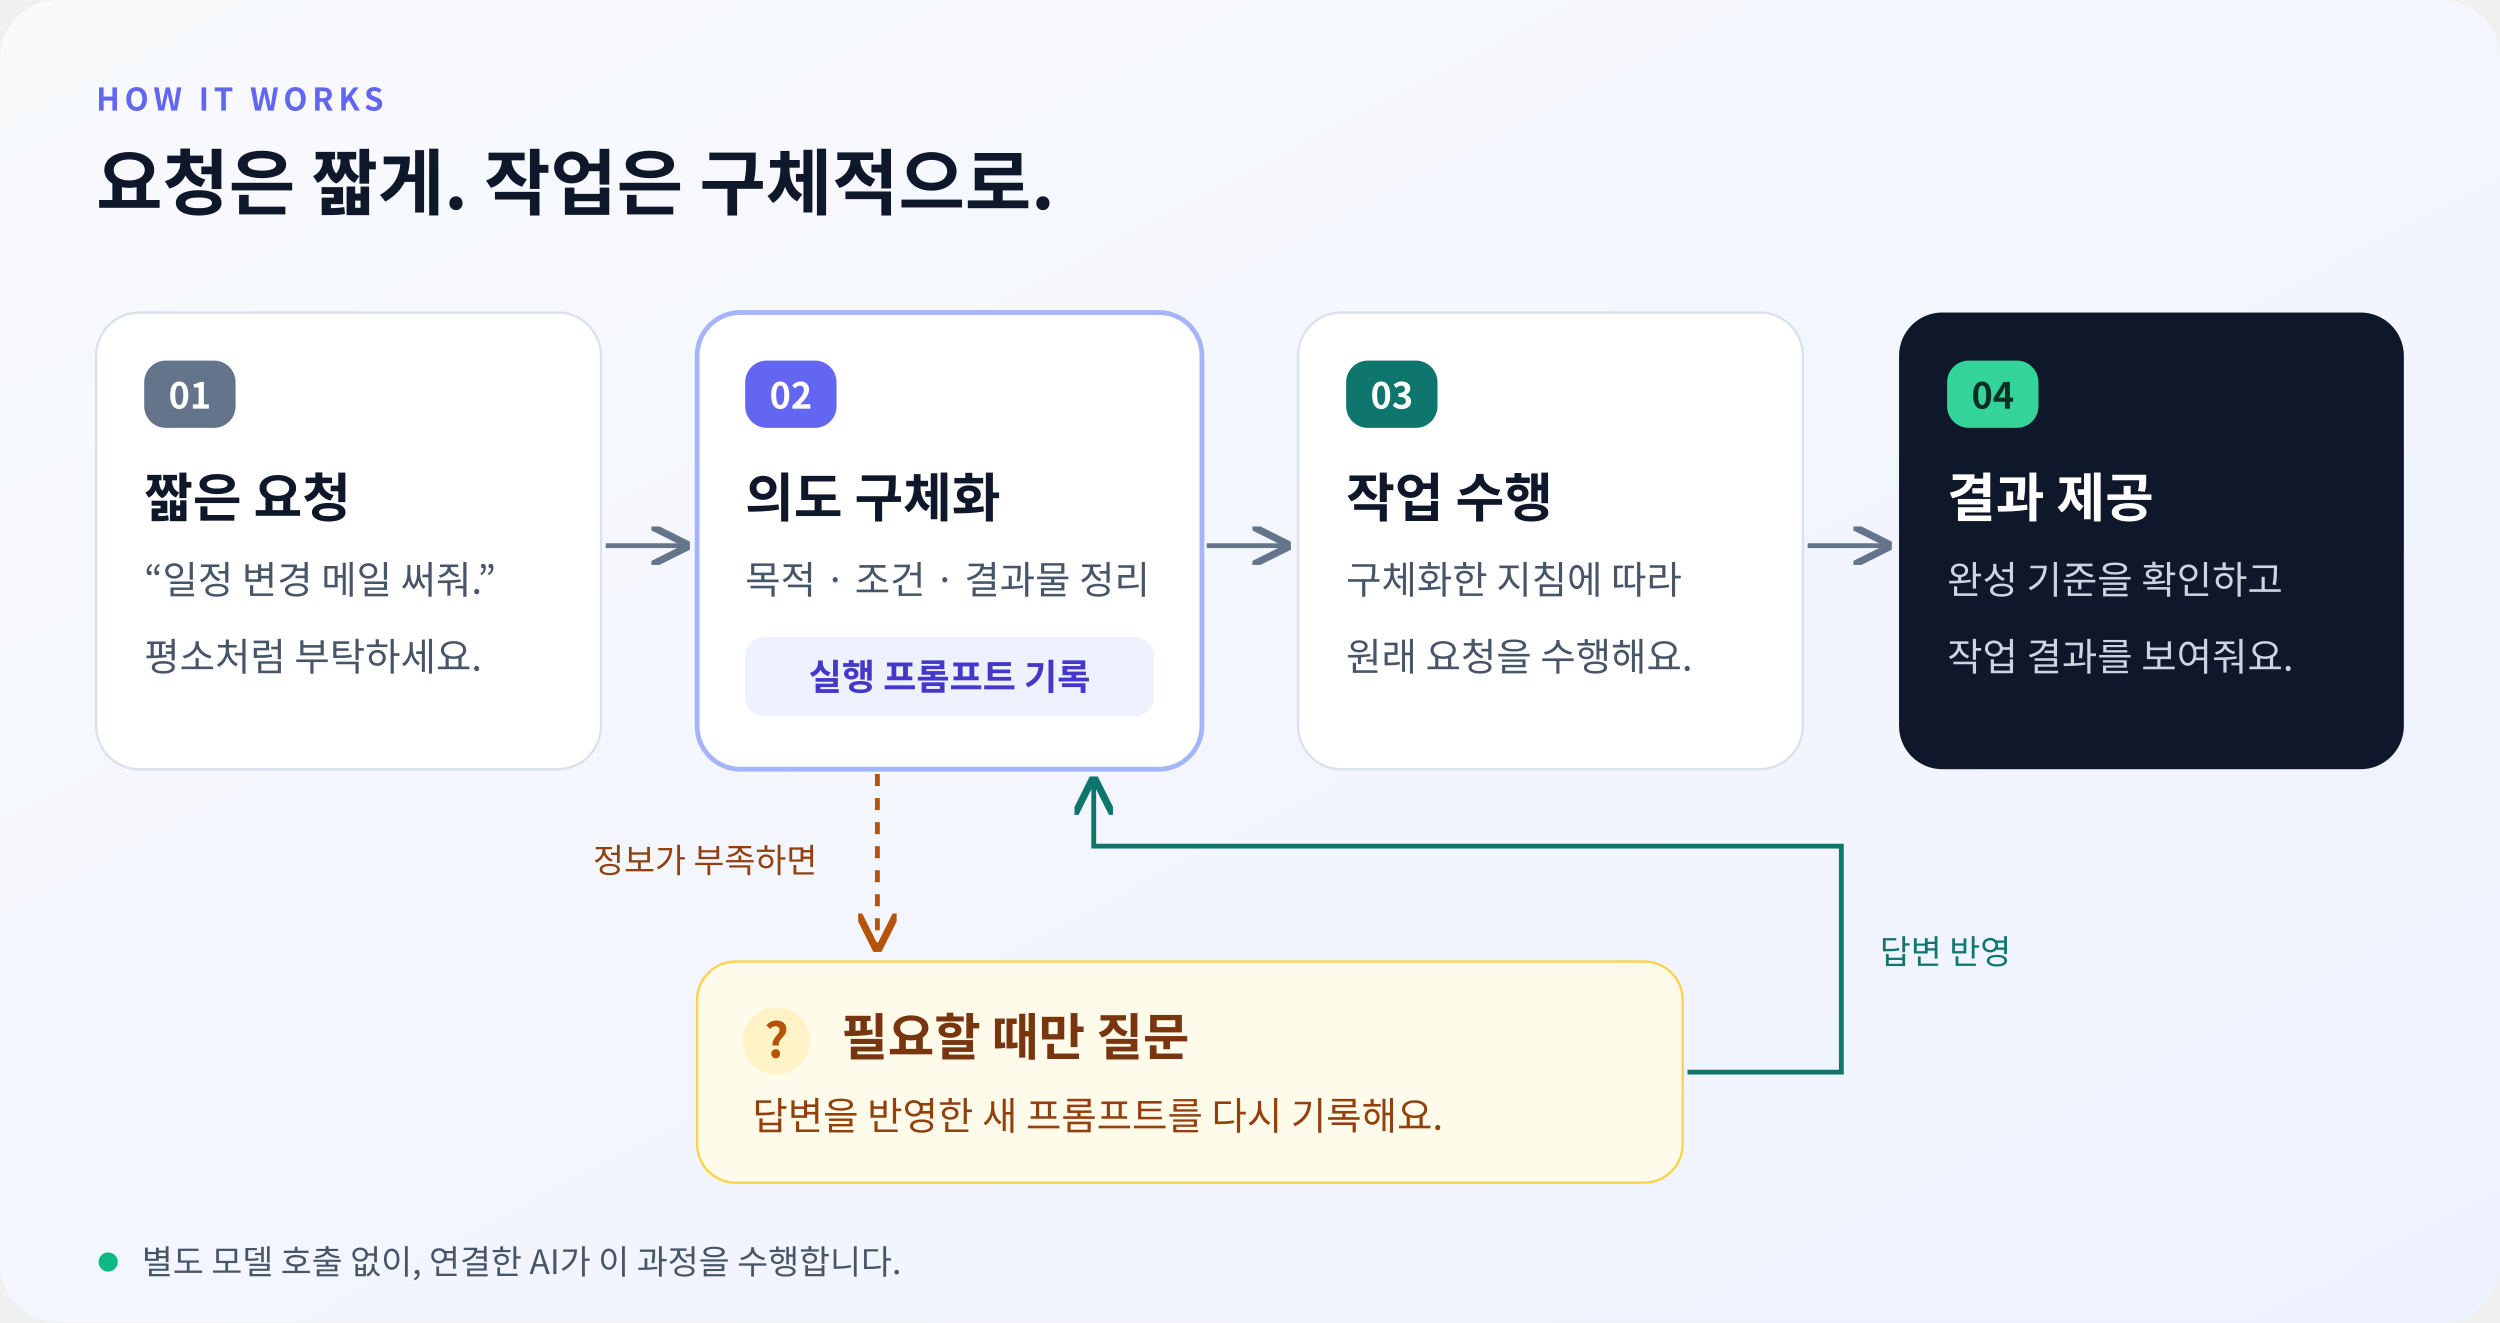
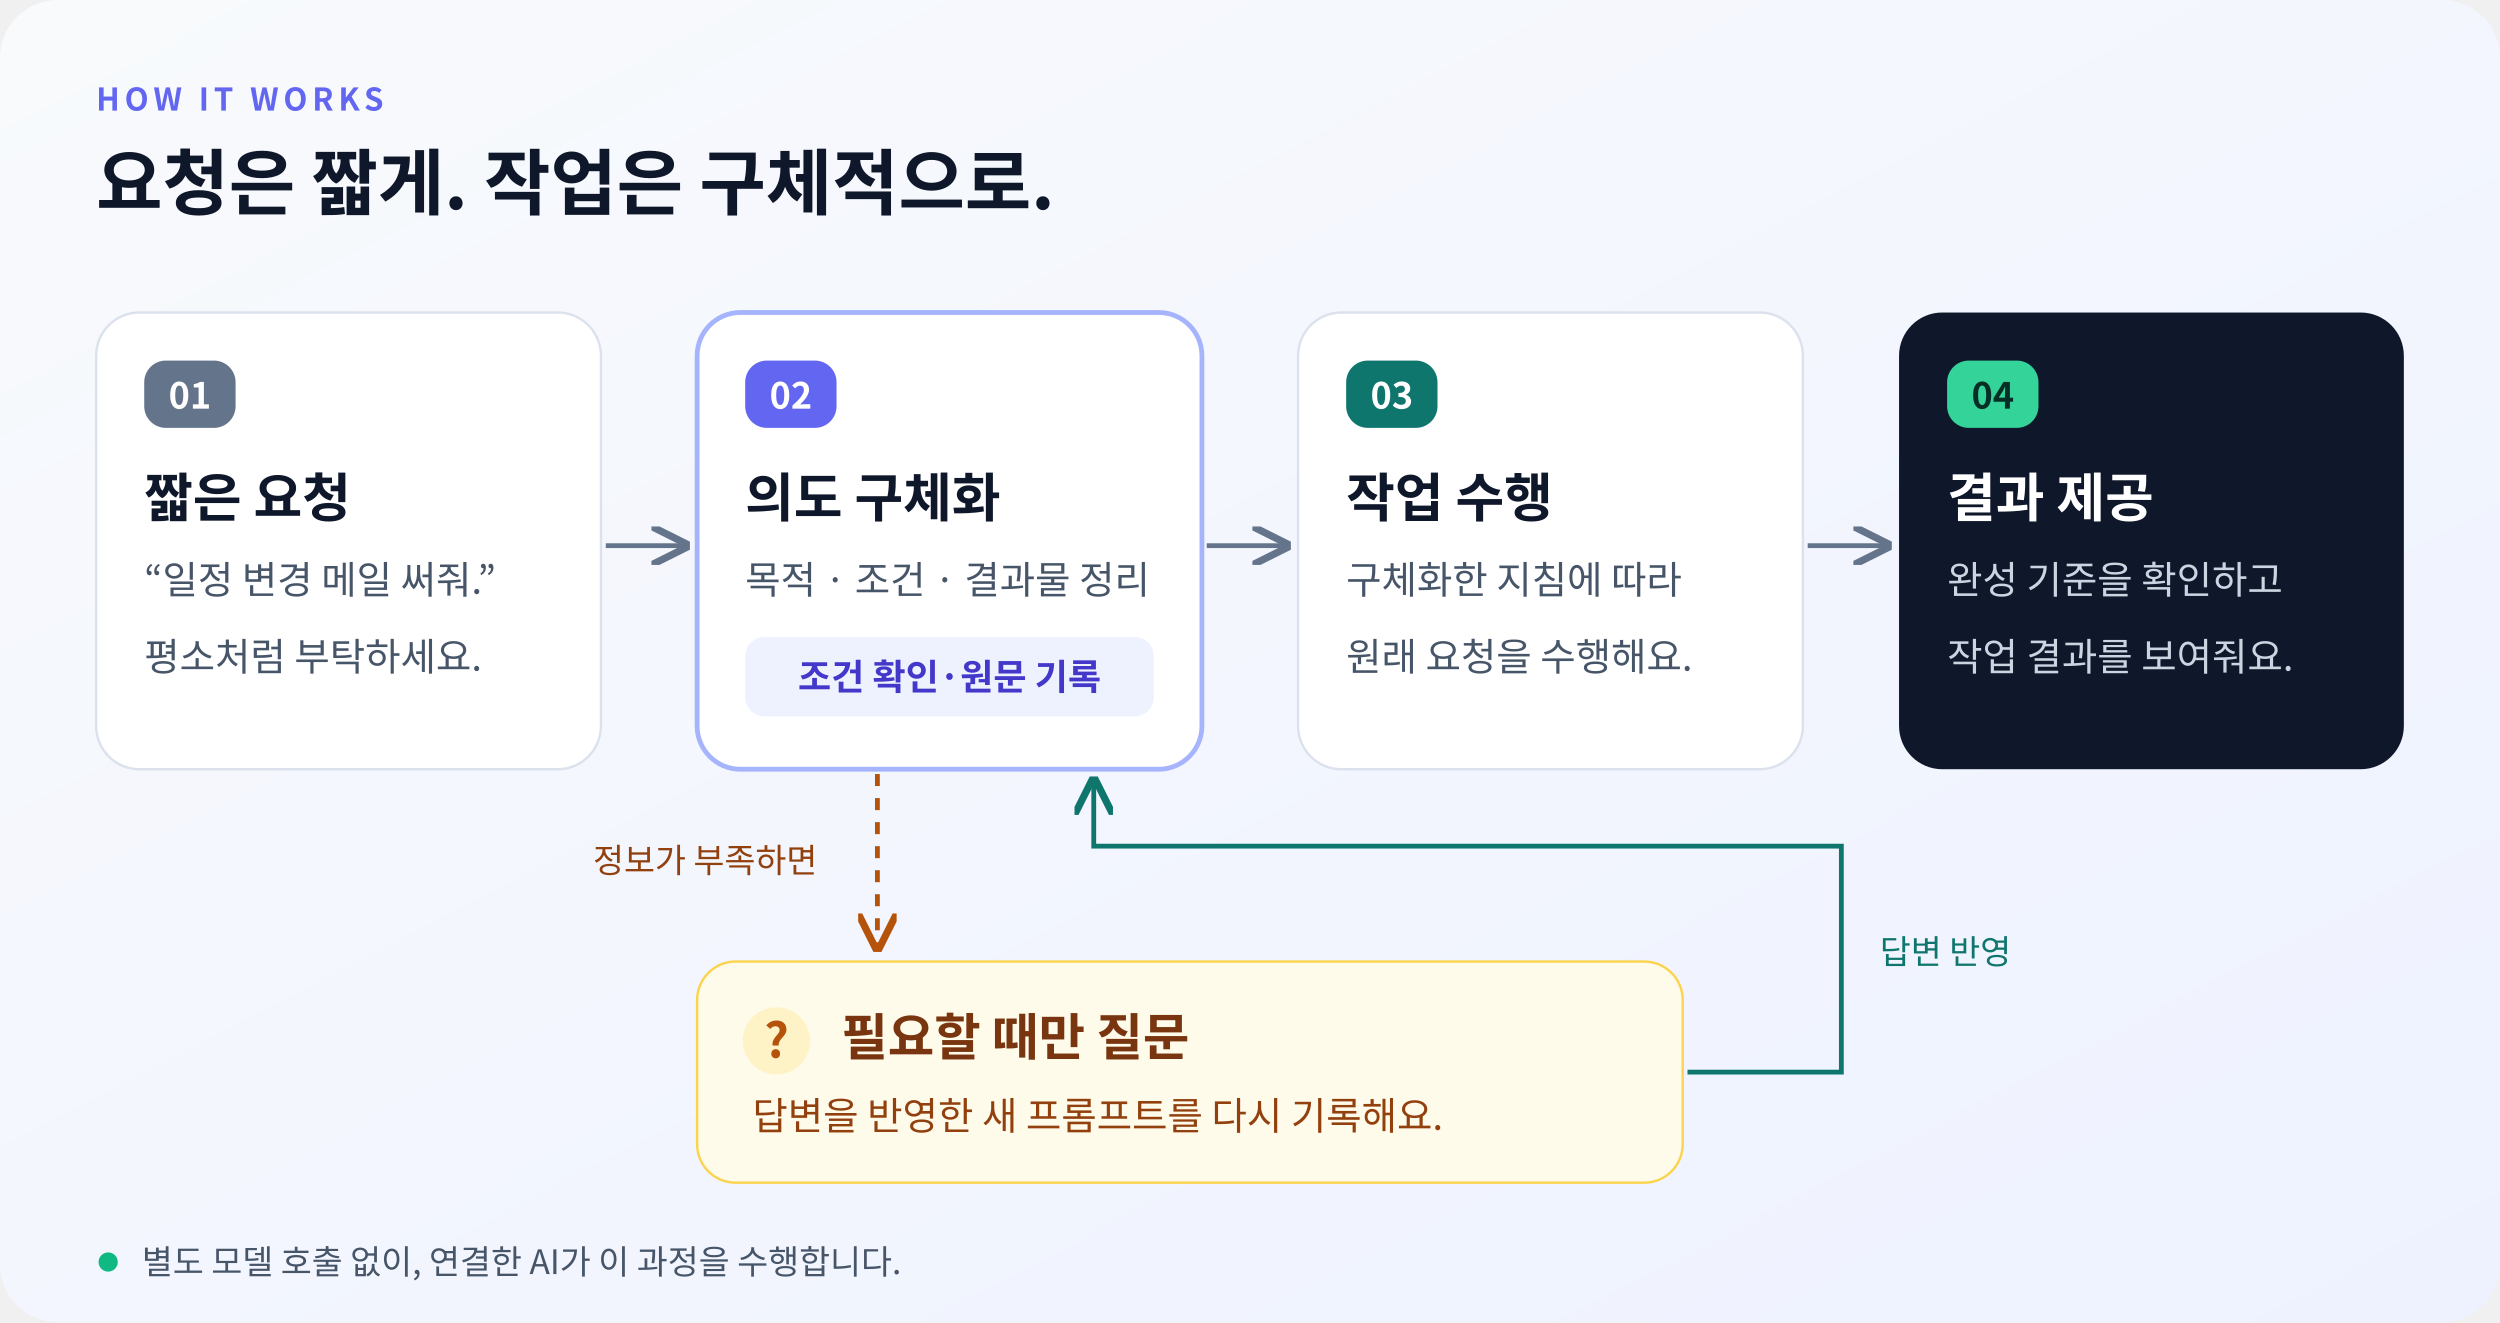
<svg xmlns="http://www.w3.org/2000/svg" width="1040" height="550" viewBox="0 0 1040 550" role="img" aria-labelledby="title desc">
  <defs>
    <linearGradient id="bg" x1="0" y1="0" x2="1" y2="1">
      <stop stop-color="#f8fafc" />
      <stop offset="1" stop-color="#eef2ff" />
    </linearGradient>
    <marker id="arrow" markerWidth="8" markerHeight="8" refX="7" refY="4" orient="auto">
      <path d="M0 0 8 4 0 8" fill="none" stroke="#64748b" stroke-width="1.5" />
    </marker>
    <marker id="questionArrow" markerWidth="8" markerHeight="8" refX="7" refY="4" orient="auto">
      <path d="M0 0 8 4 0 8" fill="none" stroke="#b45309" stroke-width="1.5" />
    </marker>
    <marker id="returnArrow" markerWidth="8" markerHeight="8" refX="7" refY="4" orient="auto">
      <path d="M0 0 8 4 0 8" fill="none" stroke="#0f766e" stroke-width="1.5" />
    </marker>
  </defs>
  <style>text{font-family:"Noto Sans CJK KR","Noto Sans KR","Apple SD Gothic Neo","Malgun Gothic",sans-serif}.title{font-size:22px;font-weight:700;fill:#0f172a}.body{font-size:16px;fill:#475569}.number{font-size:15px;font-weight:700;fill:#fff}</style>
  <rect width="1040" height="550" rx="24" fill="url(#bg)" />
  <text x="40" y="46" font-size="13" font-weight="700" letter-spacing="2" fill="#6366f1">HOW IT WORKS</text>
  <text x="40" y="87" font-size="30" font-weight="700" fill="#0f172a">요청은 짧게. 작업은 구체적으로.</text>
  <g fill="none" stroke="#64748b" stroke-width="2" marker-end="url(#arrow)">
    <path d="M252 227H285" />
    <path d="M502 227H535" />
    <path d="M752 227H785" />
  </g>
  <g transform="translate(40 130)">
    <rect width="210" height="190" rx="18" fill="#fff" stroke="#dbe2ed" />
    <rect x="20" y="20" width="38" height="28" rx="9" fill="#64748b" />
    <text class="number" x="39" y="40" text-anchor="middle">01</text>
    <text class="title" x="20" y="85">짧은 요청</text>
    <text class="body" x="20" y="117">“일정 변경 메일 써줘.”</text>
    <text class="body" x="20" y="149">평소처럼 부탁하세요.</text>
  </g>
  <g transform="translate(290 130)">
    <rect width="210" height="190" rx="18" fill="#fff" stroke="#a5b4fc" stroke-width="2" />
    <rect x="20" y="20" width="38" height="28" rx="9" fill="#6366f1" />
    <text class="number" x="39" y="40" text-anchor="middle">02</text>
    <text class="title" x="20" y="85">의도 구체화</text>
    <text class="body" x="20" y="117">목적 · 조건 · 결과물 정리</text>
    <rect x="20" y="135" width="170" height="33" rx="8" fill="#eef2ff" />
-     <text x="105" y="157" text-anchor="middle" font-size="15" font-weight="600" fill="#4338ca">실행 프롬프트 기록</text>
+     <text x="105" y="157" text-anchor="middle" font-size="15" font-weight="600" fill="#4338ca">조건 확인·원문 기록</text>
  </g>
  <g transform="translate(540 130)">
    <rect width="210" height="190" rx="18" fill="#fff" stroke="#dbe2ed" />
    <rect x="20" y="20" width="38" height="28" rx="9" fill="#0f766e" />
    <text class="number" x="39" y="40" text-anchor="middle">03</text>
    <text class="title" x="20" y="85">작업 수행</text>
    <text class="body" x="20" y="117">구체화한 지침에 따라</text>
    <text class="body" x="20" y="149">원래 요청을 수행해요.</text>
  </g>
  <g transform="translate(790 130)">
    <rect width="210" height="190" rx="18" fill="#0f172a" />
    <rect x="20" y="20" width="38" height="28" rx="9" fill="#34d399" />
    <text x="39" y="40" text-anchor="middle" font-size="15" font-weight="700" fill="#052e25">04</text>
    <text x="20" y="85" font-size="22" font-weight="700" fill="#fff">결과 제공</text>
    <text x="20" y="117" font-size="16" fill="#cbd5e1">완성 기준을 확인하고</text>
    <text x="20" y="149" font-size="16" fill="#cbd5e1">작업 결과를 보여줘요.</text>
  </g>
  <path d="M365 322V394" fill="none" stroke="#b45309" stroke-width="2" stroke-dasharray="5 5" marker-end="url(#questionArrow)" />
  <text x="340" y="363" text-anchor="end" font-size="14" fill="#92400e">정보가 부족하면</text>
  <rect x="290" y="400" width="410" height="92" rx="16" fill="#fffbeb" stroke="#fcd34d" />
  <circle cx="323" cy="433" r="14" fill="#fef3c7" />
  <text x="323" y="440" text-anchor="middle" font-size="20" font-weight="700" fill="#b45309">?</text>
  <text x="350" y="439" font-size="21" font-weight="700" fill="#78350f">필요할 때만 질문</text>
  <text x="313" y="470" font-size="16" fill="#92400e">답변을 반영한 새 프롬프트를 다시 기록해요.</text>
  <path d="M702 446H766V352H455V325" fill="none" stroke="#0f766e" stroke-width="2" marker-end="url(#returnArrow)" />
  <text x="782" y="401" font-size="14" fill="#0f766e">답변 반영</text>
  <circle cx="45" cy="525" r="4" fill="#10b981" />
  <text x="59" y="530" font-size="14" fill="#475569">별도 모델 호출 없이, 연결한 AI가 이 과정을 수행합니다.</text>
</svg>
